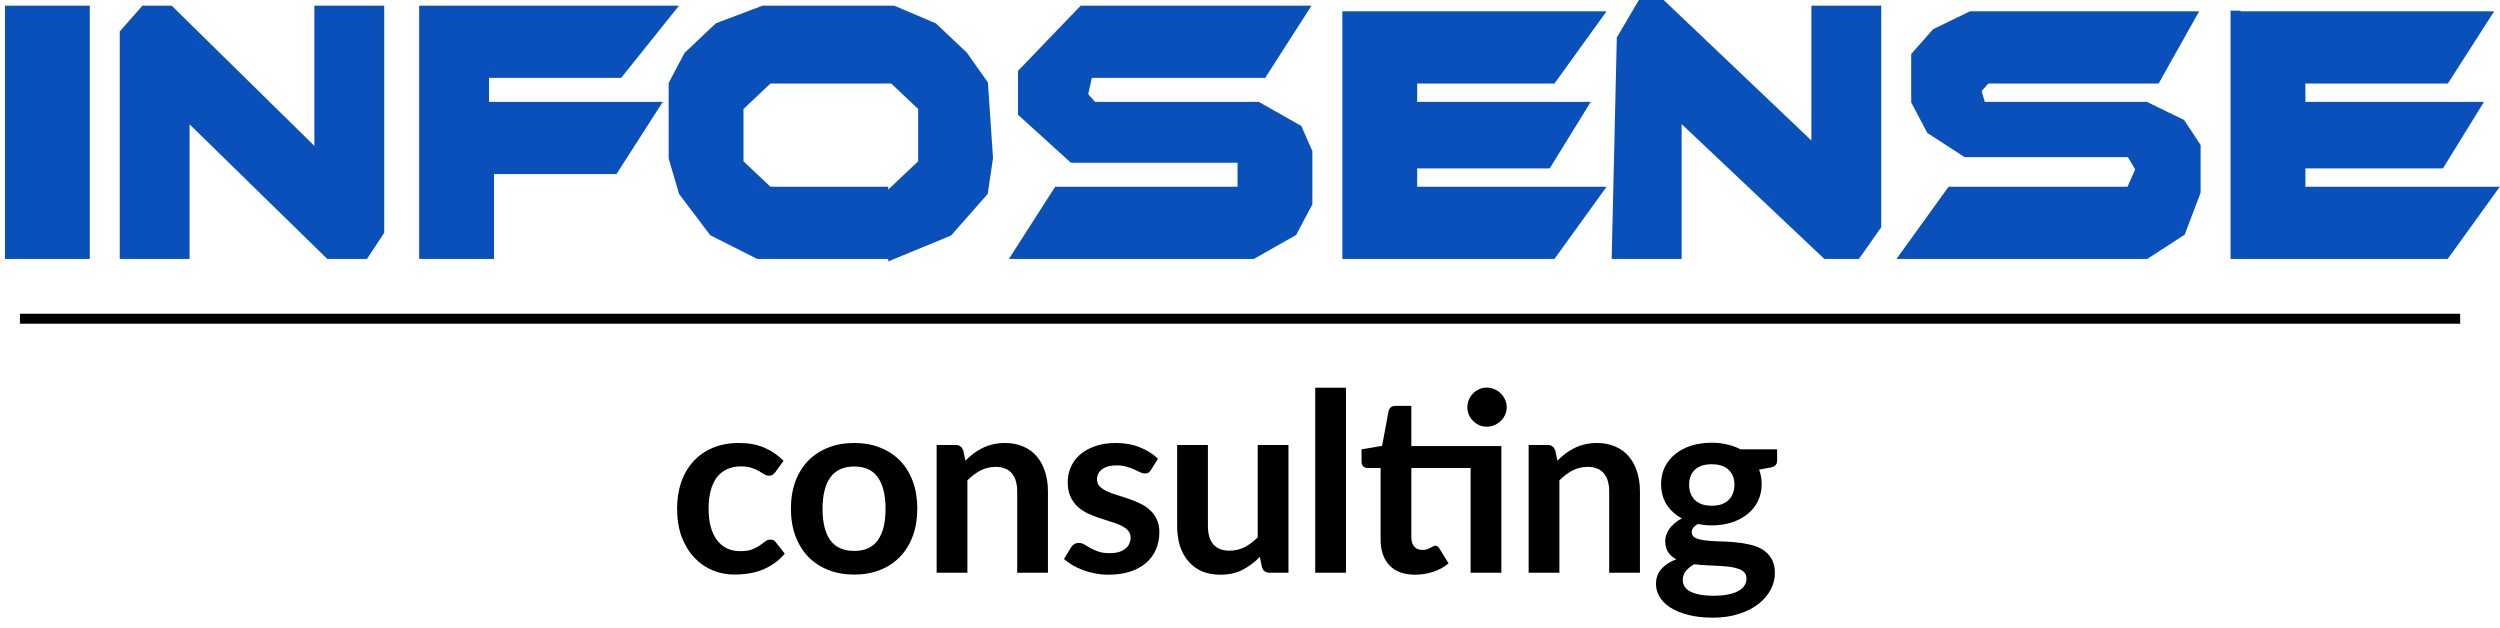
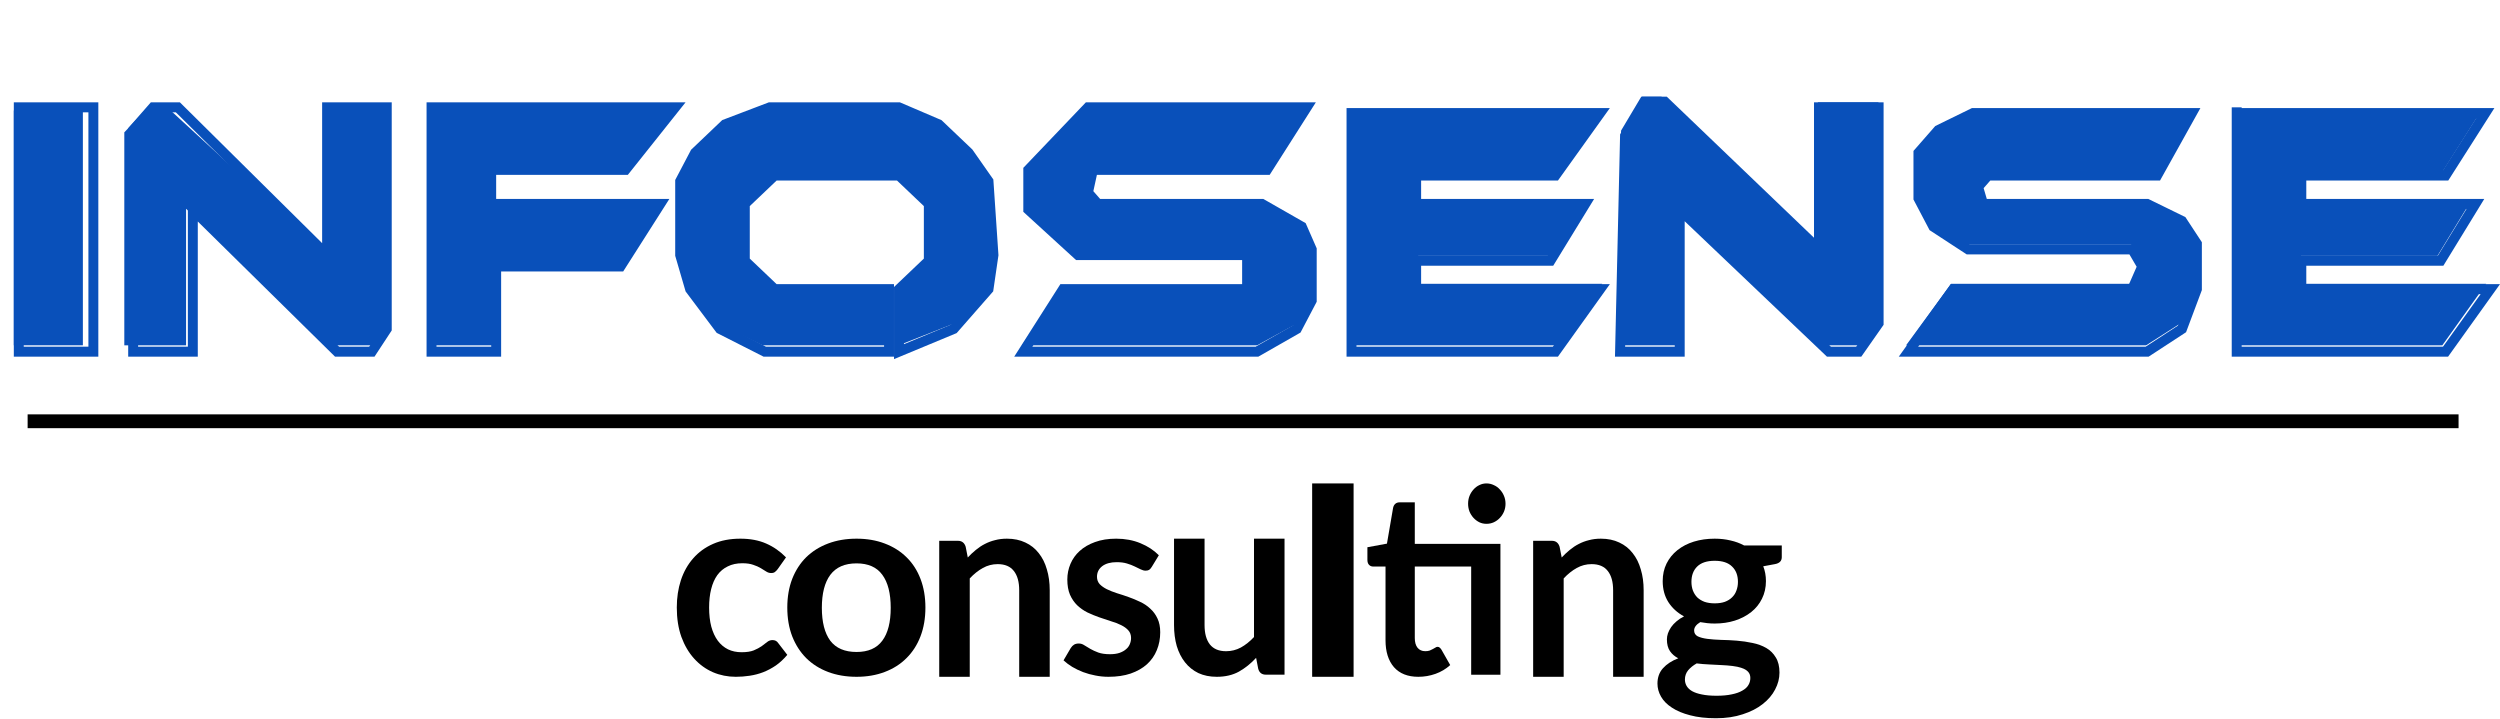
- <svg xmlns="http://www.w3.org/2000/svg" width="251" height="63" viewBox="0 0 251 63" fill="none">
-   <path d="M8.515 25.5H1V1.068H8.515V25.5Z" fill="#0950BA" />
-   <path d="M18.535 25.5H12.523V3.341L14.527 1.068H17.032L32.062 15.841V1.068H38.074V23.227L36.571 25.5H33.064L18.535 11.296V25.5Z" fill="#0950BA" />
-   <path d="M49.097 25.5H42.584V1.068H67.133L62.123 7.318H48.596V10.727H65.63L61.622 16.977H49.097V25.5Z" fill="#0950BA" />
-   <path d="M74.147 16.409L77.153 19.25H88.676V25.5H76.151L71.642 23.227L68.636 19.25L67.634 15.841V8.455L69.137 5.614L72.143 2.773L76.652 1.068H89.678L93.686 2.773L96.692 5.614L98.696 8.455L99.197 15.841L98.696 19.25L95.189 23.227L89.678 25.5V19.25L92.684 16.409V10.727L89.678 7.886H77.153L74.147 10.727V16.409Z" fill="#0950BA" />
-   <path d="M106.211 19.25L102.203 25.5H125.75L129.759 23.227L131.262 20.386V15.273L130.26 13L126.252 10.727H109.718L108.716 9.591L109.217 7.318H126.753L130.761 1.068H108.716L102.704 7.318V11.296L107.714 15.841H124.748V19.25H106.211Z" fill="#0950BA" />
-   <path d="M155.811 25.5H135.27V1.636H160.32L155.811 7.886H141.783V10.727H158.817L155.31 16.409H141.783V19.25H160.32L155.811 25.5Z" fill="#0950BA" />
-   <path d="M168.336 25.5H162.324L162.825 3.909L164.829 0.5H166.833L182.364 15.273V1.068H188.376V22.659L186.372 25.5H183.366L168.336 11.296V25.5Z" fill="#0950BA" />
-   <path d="M213.928 15.273H198.396H197.394L193.887 13L192.384 10.159V5.614L194.388 3.341L197.895 1.636H219.94L216.433 7.886H199.398L198.396 9.023L198.897 10.727H215.431L218.938 12.432L220.441 14.704V19.25L218.938 23.227L215.431 25.5H191.382L195.891 19.25H213.928L214.93 16.977L213.928 15.273Z" fill="#0950BA" />
-   <path d="M245.491 25.5H224.449V1.636H249.499L245.491 7.886H230.962V10.727H248.497L244.99 16.409H230.962V19.25H250L245.491 25.5Z" fill="#0950BA" />
-   <path fill-rule="evenodd" clip-rule="evenodd" d="M164.543 0H167.033L181.864 14.107V0.568H188.876V22.818L186.631 26H183.167L168.836 12.456V26H161.812L162.328 3.768L164.543 0ZM165.115 1L163.322 4.051L162.836 25H167.836V10.135L183.565 25H186.113L187.876 22.5V1.568H182.864V16.438L166.633 1H165.115ZM0.5 0.568H9.015V26H0.5V0.568ZM1.5 1.568V25H8.015V1.568H1.5ZM14.301 0.568H17.237L31.562 14.648V0.568H38.574V23.378L36.84 26H32.861L19.035 12.483V26H12.023V3.152L14.301 0.568ZM14.753 1.568L13.023 3.53V25H18.035V10.107L33.268 25H36.303L37.574 23.077V1.568H32.562V17.033L16.828 1.568H14.753ZM42.084 0.568H68.174L62.363 7.818H49.096V10.227H66.544L61.895 17.477H49.597V26H42.084V0.568ZM43.084 1.568V25H48.597V16.477H61.348L64.715 11.227H48.096V6.818H61.883L66.091 1.568H43.084ZM76.561 0.568H89.78L93.964 2.348L97.072 5.285L99.186 8.281L99.7 15.861L99.169 19.469L95.487 23.645L89.178 26.247V19.035L92.184 16.194V10.943L89.479 8.386H77.352L74.647 10.943V16.194L77.352 18.75H89.176V26H76.032L71.313 23.622L68.182 19.479L67.134 15.913V8.33L68.733 5.307L71.872 2.34L76.561 0.568ZM76.743 1.568L72.413 3.205L69.54 5.92L68.134 8.579V15.769L69.09 19.021L71.971 22.833L76.27 25H88.176V19.75H76.954L73.647 16.625V10.512L76.954 7.386H89.877L93.184 10.512V16.625L90.178 19.465V24.753L94.891 22.809L98.223 19.031L98.695 15.821L98.207 8.628L96.312 5.943L93.408 3.198L89.576 1.568H76.743ZM108.503 0.568H131.675L127.026 7.818H109.619L109.259 9.451L109.944 10.227H126.383L130.65 12.647L131.762 15.167V20.511L130.132 23.59L125.882 26H101.289L105.938 18.75H124.248V16.341H107.521L102.204 11.517V7.117L108.503 0.568ZM108.929 1.568L103.204 7.52V11.074L107.907 15.341H125.248V19.75H106.485L103.118 25H125.619L129.385 22.864L130.762 20.262V15.378L129.869 13.353L126.12 11.227H109.493L108.173 9.731L108.816 6.818H126.479L129.846 1.568H108.929ZM223.949 1.068H224.949V1.136H250.414L245.764 8.386H231.462V10.227H249.393L245.269 16.909H231.462V18.75H250.977L245.747 26H223.949V1.068ZM224.949 2.136V25H245.235L249.023 19.75H230.462V15.909H244.711L247.601 11.227H230.462V7.386H245.218L248.584 2.136H224.949ZM134.77 1.136H161.297L156.067 8.386H142.283V10.227H159.713L155.589 16.909H142.283V18.75H161.297L156.067 26H134.77V1.136ZM135.77 2.136V25H155.555L159.343 19.75H141.283V15.909H155.031L157.921 11.227H141.283V7.386H155.555L159.343 2.136H135.77ZM197.78 1.136H220.794L216.725 8.386H199.624L198.954 9.146L199.272 10.227H215.546L219.279 12.042L220.941 14.554V19.341L219.347 23.558L215.578 26H190.405L195.636 18.75H213.602L214.369 17.01L213.641 15.773H197.247L193.506 13.349L191.884 10.283V5.425L194.08 2.935L197.78 1.136ZM198.01 2.136L194.697 3.747L192.884 5.803V10.035L194.268 12.651L197.542 14.773H214.214L215.49 16.945L214.254 19.75H196.147L192.36 25H215.283L218.528 22.897L219.941 19.159V14.855L218.596 12.822L215.316 11.227H198.523L197.839 8.899L199.173 7.386H216.14L219.086 2.136H198.01Z" fill="#0950BA" />
-   <path d="M77.855 47.388C77.764 47.504 77.672 47.596 77.58 47.663C77.497 47.729 77.372 47.763 77.205 47.763C77.047 47.763 76.893 47.717 76.743 47.625C76.593 47.525 76.414 47.417 76.205 47.3C75.997 47.175 75.747 47.067 75.455 46.975C75.172 46.875 74.818 46.825 74.393 46.825C73.851 46.825 73.376 46.925 72.968 47.125C72.559 47.317 72.218 47.596 71.943 47.962C71.676 48.329 71.476 48.775 71.343 49.3C71.209 49.817 71.143 50.404 71.143 51.062C71.143 51.746 71.214 52.354 71.355 52.888C71.505 53.421 71.718 53.871 71.993 54.237C72.268 54.596 72.601 54.871 72.993 55.062C73.384 55.246 73.826 55.337 74.318 55.337C74.809 55.337 75.205 55.279 75.505 55.163C75.814 55.038 76.072 54.904 76.28 54.763C76.489 54.612 76.668 54.479 76.818 54.362C76.976 54.237 77.151 54.175 77.343 54.175C77.593 54.175 77.78 54.271 77.905 54.462L78.793 55.587C78.451 55.987 78.08 56.325 77.68 56.6C77.28 56.867 76.864 57.083 76.43 57.25C76.005 57.408 75.564 57.521 75.105 57.587C74.655 57.654 74.205 57.688 73.755 57.688C72.964 57.688 72.218 57.542 71.518 57.25C70.818 56.95 70.205 56.517 69.68 55.95C69.155 55.383 68.739 54.692 68.43 53.875C68.13 53.05 67.98 52.112 67.98 51.062C67.98 50.121 68.114 49.25 68.38 48.45C68.655 47.642 69.055 46.946 69.58 46.362C70.105 45.771 70.755 45.308 71.53 44.975C72.305 44.642 73.197 44.475 74.205 44.475C75.164 44.475 76.001 44.629 76.718 44.938C77.443 45.246 78.093 45.688 78.668 46.263L77.855 47.388Z" fill="black" />
-   <path d="M85.771 44.475C86.721 44.475 87.584 44.629 88.359 44.938C89.142 45.246 89.808 45.683 90.359 46.25C90.917 46.817 91.346 47.508 91.646 48.325C91.946 49.142 92.096 50.054 92.096 51.062C92.096 52.079 91.946 52.996 91.646 53.812C91.346 54.629 90.917 55.325 90.359 55.9C89.808 56.475 89.142 56.917 88.359 57.225C87.584 57.533 86.721 57.688 85.771 57.688C84.813 57.688 83.942 57.533 83.159 57.225C82.375 56.917 81.704 56.475 81.146 55.9C80.596 55.325 80.167 54.629 79.859 53.812C79.558 52.996 79.409 52.079 79.409 51.062C79.409 50.054 79.558 49.142 79.859 48.325C80.167 47.508 80.596 46.817 81.146 46.25C81.704 45.683 82.375 45.246 83.159 44.938C83.942 44.629 84.813 44.475 85.771 44.475ZM85.771 55.312C86.838 55.312 87.625 54.954 88.133 54.237C88.65 53.521 88.909 52.471 88.909 51.087C88.909 49.704 88.65 48.65 88.133 47.925C87.625 47.2 86.838 46.837 85.771 46.837C84.688 46.837 83.883 47.204 83.359 47.938C82.842 48.663 82.584 49.712 82.584 51.087C82.584 52.462 82.842 53.513 83.359 54.237C83.883 54.954 84.688 55.312 85.771 55.312Z" fill="black" />
-   <path d="M96.927 46.25C97.185 45.992 97.456 45.754 97.739 45.538C98.031 45.312 98.335 45.125 98.651 44.975C98.977 44.817 99.322 44.696 99.689 44.612C100.056 44.521 100.456 44.475 100.889 44.475C101.589 44.475 102.21 44.596 102.752 44.837C103.293 45.071 103.743 45.404 104.102 45.837C104.468 46.263 104.743 46.775 104.927 47.375C105.118 47.967 105.214 48.621 105.214 49.337V57.5H102.127V49.337C102.127 48.554 101.947 47.95 101.589 47.525C101.231 47.092 100.685 46.875 99.951 46.875C99.418 46.875 98.918 46.996 98.451 47.237C97.985 47.479 97.543 47.808 97.126 48.225V57.5H94.039V44.675H95.927C96.326 44.675 96.589 44.862 96.714 45.237L96.927 46.25Z" fill="black" />
-   <path d="M115.563 47.175C115.48 47.308 115.392 47.404 115.3 47.462C115.209 47.513 115.092 47.538 114.95 47.538C114.8 47.538 114.638 47.496 114.463 47.413C114.296 47.329 114.1 47.237 113.875 47.138C113.65 47.029 113.392 46.933 113.1 46.85C112.817 46.767 112.48 46.725 112.088 46.725C111.48 46.725 111 46.854 110.65 47.112C110.309 47.371 110.138 47.708 110.138 48.125C110.138 48.4 110.225 48.633 110.4 48.825C110.584 49.008 110.821 49.171 111.113 49.312C111.413 49.454 111.75 49.583 112.125 49.7C112.5 49.808 112.88 49.929 113.263 50.062C113.655 50.196 114.038 50.35 114.413 50.525C114.788 50.692 115.121 50.908 115.413 51.175C115.713 51.433 115.95 51.746 116.125 52.112C116.309 52.479 116.4 52.921 116.4 53.438C116.4 54.054 116.288 54.625 116.063 55.15C115.846 55.667 115.521 56.117 115.088 56.5C114.655 56.875 114.117 57.171 113.475 57.388C112.842 57.596 112.109 57.7 111.275 57.7C110.834 57.7 110.4 57.658 109.975 57.575C109.559 57.5 109.155 57.392 108.763 57.25C108.38 57.108 108.021 56.942 107.688 56.75C107.363 56.558 107.075 56.35 106.825 56.125L107.538 54.95C107.63 54.808 107.738 54.7 107.863 54.625C107.988 54.55 108.146 54.513 108.338 54.513C108.53 54.513 108.709 54.567 108.875 54.675C109.05 54.783 109.25 54.9 109.475 55.025C109.7 55.15 109.963 55.267 110.263 55.375C110.571 55.483 110.959 55.538 111.425 55.538C111.792 55.538 112.105 55.496 112.363 55.413C112.63 55.321 112.846 55.204 113.013 55.062C113.188 54.921 113.313 54.758 113.388 54.575C113.471 54.383 113.513 54.188 113.513 53.987C113.513 53.688 113.421 53.442 113.238 53.25C113.063 53.058 112.825 52.892 112.525 52.75C112.234 52.608 111.896 52.483 111.513 52.375C111.138 52.258 110.75 52.133 110.35 52C109.959 51.867 109.571 51.712 109.188 51.538C108.813 51.354 108.475 51.125 108.175 50.85C107.884 50.575 107.646 50.237 107.463 49.837C107.288 49.438 107.2 48.954 107.2 48.388C107.2 47.862 107.305 47.362 107.513 46.888C107.721 46.413 108.025 46 108.425 45.65C108.834 45.292 109.338 45.008 109.938 44.8C110.546 44.583 111.246 44.475 112.038 44.475C112.921 44.475 113.725 44.621 114.45 44.913C115.175 45.204 115.78 45.587 116.263 46.062L115.563 47.175Z" fill="black" />
-   <path d="M129.362 44.675V57.5H127.474C127.066 57.5 126.807 57.312 126.699 56.938L126.487 55.913C125.962 56.446 125.383 56.879 124.749 57.212C124.116 57.538 123.37 57.7 122.512 57.7C121.812 57.7 121.191 57.583 120.649 57.35C120.116 57.108 119.666 56.771 119.299 56.337C118.932 55.904 118.653 55.392 118.462 54.8C118.278 54.2 118.187 53.542 118.187 52.825V44.675H121.274V52.825C121.274 53.608 121.453 54.217 121.812 54.65C122.178 55.075 122.724 55.288 123.449 55.288C123.982 55.288 124.482 55.171 124.949 54.938C125.416 54.696 125.858 54.367 126.274 53.95V44.675H129.362Z" fill="black" />
-   <path d="M135.135 38.925V57.5H132.048V38.925H135.135Z" fill="black" />
-   <path d="M150.737 57.5H147.649V46.987H141.699V53.938C141.699 54.337 141.795 54.65 141.987 54.875C142.187 55.1 142.458 55.212 142.799 55.212C142.991 55.212 143.149 55.192 143.274 55.15C143.408 55.1 143.52 55.05 143.612 55C143.712 54.95 143.799 54.904 143.874 54.862C143.949 54.812 144.024 54.788 144.099 54.788C144.191 54.788 144.266 54.812 144.324 54.862C144.383 54.904 144.445 54.971 144.512 55.062L145.437 56.562C144.987 56.938 144.47 57.221 143.887 57.413C143.303 57.604 142.699 57.7 142.074 57.7C140.958 57.7 140.099 57.388 139.499 56.763C138.908 56.129 138.612 55.258 138.612 54.15V46.987H137.299C137.133 46.987 136.991 46.933 136.874 46.825C136.757 46.717 136.699 46.554 136.699 46.337V45.112L138.762 44.763L139.412 41.275C139.453 41.108 139.533 40.979 139.649 40.888C139.766 40.796 139.916 40.75 140.099 40.75H141.699V44.788H150.737V57.5ZM151.274 40.888C151.274 41.154 151.22 41.408 151.112 41.65C151.003 41.883 150.858 42.087 150.674 42.263C150.499 42.438 150.287 42.579 150.037 42.688C149.795 42.788 149.537 42.837 149.262 42.837C148.995 42.837 148.745 42.788 148.512 42.688C148.278 42.579 148.074 42.438 147.899 42.263C147.724 42.087 147.582 41.883 147.474 41.65C147.374 41.408 147.324 41.154 147.324 40.888C147.324 40.612 147.374 40.358 147.474 40.125C147.582 39.883 147.724 39.675 147.899 39.5C148.074 39.317 148.278 39.175 148.512 39.075C148.745 38.967 148.995 38.913 149.262 38.913C149.537 38.913 149.795 38.967 150.037 39.075C150.287 39.175 150.499 39.317 150.674 39.5C150.858 39.675 151.003 39.883 151.112 40.125C151.22 40.358 151.274 40.612 151.274 40.888Z" fill="black" />
-   <path d="M156.363 46.25C156.621 45.992 156.892 45.754 157.176 45.538C157.467 45.312 157.771 45.125 158.088 44.975C158.413 44.817 158.759 44.696 159.126 44.612C159.492 44.521 159.892 44.475 160.326 44.475C161.026 44.475 161.646 44.596 162.188 44.837C162.73 45.071 163.18 45.404 163.538 45.837C163.905 46.263 164.18 46.775 164.363 47.375C164.555 47.967 164.651 48.621 164.651 49.337V57.5H161.563V49.337C161.563 48.554 161.384 47.95 161.026 47.525C160.667 47.092 160.121 46.875 159.388 46.875C158.855 46.875 158.355 46.996 157.888 47.237C157.421 47.479 156.98 47.808 156.563 48.225V57.5H153.476V44.675H155.363C155.763 44.675 156.026 44.862 156.151 45.237L156.363 46.25Z" fill="black" />
-   <path d="M171.862 50.775C172.245 50.775 172.579 50.725 172.862 50.625C173.145 50.517 173.379 50.371 173.562 50.188C173.754 50.004 173.895 49.783 173.987 49.525C174.087 49.267 174.137 48.983 174.137 48.675C174.137 48.042 173.945 47.542 173.562 47.175C173.187 46.8 172.62 46.612 171.862 46.612C171.104 46.612 170.533 46.8 170.149 47.175C169.774 47.542 169.587 48.042 169.587 48.675C169.587 48.975 169.633 49.254 169.724 49.513C169.824 49.771 169.966 49.996 170.149 50.188C170.341 50.371 170.579 50.517 170.862 50.625C171.154 50.725 171.487 50.775 171.862 50.775ZM175.349 58.075C175.349 57.825 175.274 57.621 175.124 57.462C174.974 57.304 174.77 57.183 174.512 57.1C174.254 57.008 173.949 56.942 173.599 56.9C173.258 56.858 172.891 56.829 172.499 56.812C172.116 56.788 171.716 56.767 171.299 56.75C170.891 56.733 170.491 56.7 170.099 56.65C169.758 56.842 169.479 57.067 169.262 57.325C169.054 57.583 168.949 57.883 168.949 58.225C168.949 58.45 169.004 58.658 169.112 58.85C169.229 59.05 169.408 59.221 169.649 59.362C169.899 59.504 170.22 59.612 170.612 59.688C171.004 59.771 171.483 59.812 172.049 59.812C172.624 59.812 173.12 59.767 173.537 59.675C173.954 59.592 174.295 59.471 174.562 59.312C174.837 59.163 175.037 58.979 175.162 58.763C175.287 58.554 175.349 58.325 175.349 58.075ZM178.424 45.112V46.263C178.424 46.629 178.204 46.854 177.762 46.938L176.612 47.15C176.787 47.592 176.874 48.075 176.874 48.6C176.874 49.233 176.745 49.808 176.487 50.325C176.237 50.833 175.887 51.267 175.437 51.625C174.987 51.983 174.454 52.263 173.837 52.462C173.229 52.654 172.57 52.75 171.862 52.75C171.612 52.75 171.37 52.737 171.137 52.712C170.904 52.688 170.674 52.654 170.449 52.612C170.049 52.854 169.849 53.125 169.849 53.425C169.849 53.683 169.966 53.875 170.199 54C170.441 54.117 170.758 54.2 171.149 54.25C171.541 54.3 171.987 54.333 172.487 54.35C172.987 54.358 173.499 54.383 174.024 54.425C174.549 54.467 175.062 54.542 175.562 54.65C176.062 54.75 176.508 54.913 176.899 55.138C177.291 55.362 177.604 55.671 177.837 56.062C178.079 56.446 178.199 56.942 178.199 57.55C178.199 58.117 178.058 58.667 177.774 59.2C177.499 59.733 177.095 60.208 176.562 60.625C176.037 61.042 175.387 61.375 174.612 61.625C173.845 61.883 172.97 62.013 171.987 62.013C171.02 62.013 170.179 61.917 169.462 61.725C168.745 61.542 168.149 61.292 167.674 60.975C167.199 60.667 166.845 60.308 166.612 59.9C166.379 59.492 166.262 59.067 166.262 58.625C166.262 58.025 166.441 57.525 166.799 57.125C167.166 56.717 167.666 56.392 168.299 56.15C167.958 55.975 167.687 55.742 167.487 55.45C167.287 55.158 167.187 54.775 167.187 54.3C167.187 54.108 167.22 53.913 167.287 53.712C167.362 53.504 167.466 53.3 167.599 53.1C167.741 52.9 167.916 52.712 168.124 52.538C168.333 52.354 168.579 52.192 168.862 52.05C168.212 51.7 167.699 51.233 167.324 50.65C166.958 50.067 166.774 49.383 166.774 48.6C166.774 47.967 166.899 47.396 167.149 46.888C167.408 46.371 167.762 45.933 168.212 45.575C168.67 45.208 169.208 44.929 169.824 44.737C170.449 44.546 171.129 44.45 171.862 44.45C172.412 44.45 172.929 44.508 173.412 44.625C173.895 44.733 174.337 44.896 174.737 45.112H178.424Z" fill="black" />
-   <path fill-rule="evenodd" clip-rule="evenodd" d="M247 32.5H2V31.5H247V32.5Z" fill="black" />
+ <svg xmlns="http://www.w3.org/2000/svg" width="181" height="52" viewBox="0 0 181 52" fill="none">
+   <path d="M6 25H1V8H6V25Z" fill="#0950BA" />
+   <path d="M13.471 25H9V9.581L10.49 8H12.353L23.529 18.279V8H28V23.419L26.882 25H24.274L13.471 15.116V25Z" fill="#0950BA" />
+   <path d="M35.775 25H31V8H49L45.327 12.349H35.408V14.721H47.898L44.959 19.07H35.775V25Z" fill="#0950BA" />
+   <path d="M53.746 18.674L55.937 20.651H64.333V25H55.206L51.921 23.419L49.73 20.651L49 18.279V13.139L50.095 11.163L52.286 9.186L55.571 8H65.064L67.984 9.186L70.175 11.163L71.635 13.139L72 18.279L71.635 20.651L69.079 23.419L65.064 25V20.651L67.254 18.674V14.721L65.064 12.744H55.937L53.746 14.721V18.674Z" fill="#0950BA" />
+   <path d="M76.897 20.651L74 25H91.017L93.914 23.419L95 21.442V17.884L94.276 16.302L91.379 14.721H79.431L78.707 13.93L79.069 12.349H91.741L94.638 8H78.707L74.362 12.349V15.116L77.983 18.279H90.293V20.651H76.897Z" fill="#0950BA" />
+   <path d="M112.76 25H98V8H116L112.76 12.452H102.68V14.476H114.92L112.4 18.524H102.68V20.548H116L112.76 25Z" fill="#0950BA" />
+   <path d="M121.385 25H117L117.366 9.455L118.828 7H120.289L131.616 17.636V7.409H136V22.954L134.54 25H132.347L121.385 14.773V25Z" fill="#0950BA" />
+   <path d="M154.293 17.714H143.069H142.345L139.811 16.095L138.724 14.071V10.833L140.173 9.214L142.708 8H158.638L156.104 12.452H143.793L143.069 13.262L143.432 14.476H155.38L157.914 15.691L159 17.309V20.548L157.914 23.381L155.38 25H138L141.259 20.548H154.293L155.018 18.928L154.293 17.714Z" fill="#0950BA" />
+   <path d="M176.824 25H162V8H179.646L176.824 12.452H166.589V14.476H178.941L176.47 18.524H166.589V20.548H180L176.824 25Z" fill="#0950BA" />
+   <path fill-rule="evenodd" clip-rule="evenodd" d="M118.887 7H120.676L131.334 17.212V7.411H136.372V23.517L134.759 25.821H132.27L121.971 16.017V25.821H116.924L117.295 9.727L118.887 7ZM119.297 7.724L118.009 9.932L117.66 25.097H121.252V14.337L132.556 25.097H134.387L135.655 23.288V8.135H132.053V18.9L120.388 7.724H119.297ZM1 7.411H7.119V25.821H1V7.411ZM1.719 8.135V25.097H6.401V8.135H1.719ZM10.918 7.411H13.027L23.322 17.604V7.411H28.361V23.923L27.115 25.821H24.255L14.32 16.037V25.821H9.281V9.282L10.918 7.411ZM11.243 8.135L9.999 9.555V25.097H13.601V14.317L24.548 25.097H26.729L27.643 23.705V8.135H24.041V19.33L12.733 8.135H11.243ZM30.883 7.411H49.633L45.456 12.659H35.922V14.403H48.462L45.12 19.652H36.282V25.821H30.883V7.411ZM31.602 8.135V25.097H35.564V18.928H44.727L47.147 15.127H35.204V11.936H45.112L48.136 8.135H31.602ZM55.66 7.411H65.159L68.166 8.699L70.4 10.825L71.918 12.994L72.288 18.481L71.907 21.094L69.261 24.116L64.727 26V20.779L66.887 18.722V14.921L64.943 13.071H56.228L54.284 14.921V18.722L56.228 20.573H64.725V25.821H55.28L51.888 24.099L49.638 21.1L48.885 18.519V13.03L50.035 10.842L52.29 8.694L55.66 7.411ZM55.791 8.135L52.679 9.32L50.614 11.286L49.604 13.21V18.415L50.291 20.769L52.361 23.529L55.45 25.097H64.007V21.297H55.942L53.566 19.034V14.609L55.942 12.347H65.229L67.606 14.609V19.034L65.445 21.091V24.918L68.832 23.511L71.227 20.776L71.566 18.453L71.215 13.246L69.854 11.302L67.766 9.315L65.013 8.135H55.791ZM78.615 7.411H95.266L91.925 12.659H79.416L79.158 13.841L79.65 14.403H91.464L94.53 16.155L95.329 17.98V21.847L94.158 24.077L91.104 25.821H73.43L76.771 20.573H89.93V18.829H77.909L74.088 15.337V12.152L78.615 7.411ZM78.921 8.135L74.806 12.443V15.016L78.186 18.105H90.648V21.297H77.164L74.744 25.097H90.914L93.621 23.551L94.61 21.668V18.132L93.968 16.666L91.274 15.127H79.325L78.377 14.044L78.839 11.936H91.532L93.952 8.135H78.921ZM161.577 7.773H162.296V7.823H180.595L177.254 13.071H166.976V14.403H179.862L176.898 19.24H166.976V20.573H181L177.242 25.821H161.577V7.773ZM162.296 8.546V25.097H176.874L179.596 21.297H166.258V18.516H176.497L178.574 15.127H166.258V12.347H176.861L179.281 8.546H162.296ZM97.49 7.823H116.554L112.795 13.071H102.889V14.403H115.415L112.452 19.24H102.889V20.573H116.554L112.795 25.821H97.49V7.823ZM98.209 8.546V25.097H112.427L115.149 21.297H102.171V18.516H112.051L114.127 15.127H102.171V12.347H112.427L115.149 8.546H98.209ZM142.771 7.823H159.31L156.386 13.071H144.097L143.615 13.621L143.844 14.403H155.538L158.222 15.717L159.415 17.536V21.001L158.271 24.053L155.562 25.821H137.472L141.23 20.573H154.141L154.693 19.313L154.17 18.418H142.389L139.701 16.663L138.535 14.444V10.927L140.112 9.125L142.771 7.823ZM142.937 8.546L140.556 9.712L139.253 11.2V14.264L140.248 16.158L142.601 17.694H154.581L155.499 19.266L154.61 21.297H141.598L138.876 25.097H155.349L157.681 23.575L158.697 20.869V17.753L157.73 16.282L155.373 15.127H143.306L142.814 13.442L143.772 12.347H155.965L158.083 8.546H142.937Z" fill="#0950BA" />
+   <path d="M56.306 41.204C56.239 41.293 56.171 41.362 56.103 41.412C56.041 41.463 55.949 41.488 55.825 41.488C55.708 41.488 55.594 41.453 55.483 41.384C55.372 41.309 55.24 41.227 55.086 41.138C54.931 41.044 54.746 40.962 54.531 40.892C54.321 40.816 54.059 40.779 53.745 40.779C53.344 40.779 52.992 40.854 52.69 41.006C52.388 41.151 52.135 41.362 51.932 41.64C51.734 41.917 51.587 42.255 51.488 42.652C51.389 43.043 51.34 43.487 51.34 43.986C51.34 44.503 51.392 44.963 51.497 45.367C51.608 45.771 51.765 46.111 51.969 46.389C52.172 46.66 52.419 46.868 52.709 47.013C52.998 47.152 53.325 47.221 53.689 47.221C54.053 47.221 54.346 47.177 54.568 47.089C54.796 46.994 54.987 46.893 55.141 46.786C55.295 46.673 55.428 46.572 55.539 46.483C55.656 46.389 55.785 46.342 55.927 46.342C56.112 46.342 56.251 46.414 56.343 46.559L57 47.411C56.747 47.713 56.473 47.969 56.177 48.177C55.881 48.379 55.573 48.543 55.252 48.669C54.938 48.789 54.611 48.874 54.272 48.924C53.939 48.975 53.606 49 53.273 49C52.687 49 52.135 48.89 51.617 48.669C51.099 48.442 50.646 48.114 50.258 47.685C49.869 47.256 49.561 46.733 49.333 46.114C49.111 45.49 49 44.781 49 43.986C49 43.273 49.099 42.614 49.296 42.008C49.499 41.397 49.795 40.87 50.184 40.428C50.572 39.981 51.053 39.631 51.627 39.378C52.2 39.126 52.86 39 53.606 39C54.315 39 54.934 39.117 55.465 39.35C56.001 39.583 56.482 39.918 56.907 40.353L56.306 41.204Z" fill="black" />
+   <path d="M62.015 39C62.764 39 63.443 39.117 64.054 39.35C64.671 39.583 65.197 39.914 65.63 40.343C66.071 40.772 66.409 41.296 66.645 41.914C66.882 42.532 67 43.223 67 43.986C67 44.755 66.882 45.449 66.645 46.067C66.409 46.685 66.071 47.212 65.63 47.647C65.197 48.082 64.671 48.417 64.054 48.65C63.443 48.883 62.764 49 62.015 49C61.26 49 60.573 48.883 59.956 48.65C59.338 48.417 58.81 48.082 58.37 47.647C57.936 47.212 57.598 46.685 57.355 46.067C57.118 45.449 57 44.755 57 43.986C57 43.223 57.118 42.532 57.355 41.914C57.598 41.296 57.936 40.772 58.37 40.343C58.81 39.914 59.338 39.583 59.956 39.35C60.573 39.117 61.26 39 62.015 39ZM62.015 47.203C62.855 47.203 63.476 46.931 63.877 46.389C64.284 45.846 64.488 45.052 64.488 44.005C64.488 42.958 64.284 42.16 63.877 41.611C63.476 41.062 62.855 40.788 62.015 40.788C61.161 40.788 60.527 41.066 60.113 41.621C59.706 42.169 59.502 42.964 59.502 44.005C59.502 45.045 59.706 45.84 60.113 46.389C60.527 46.931 61.161 47.203 62.015 47.203Z" fill="black" />
+   <path d="M70.067 40.363C70.252 40.164 70.446 39.982 70.649 39.816C70.858 39.643 71.075 39.499 71.302 39.384C71.535 39.262 71.782 39.169 72.045 39.106C72.307 39.035 72.594 39 72.904 39C73.405 39 73.849 39.093 74.237 39.278C74.625 39.458 74.947 39.713 75.204 40.046C75.466 40.372 75.663 40.766 75.794 41.227C75.931 41.681 76 42.183 76 42.733V49H73.79V42.733C73.79 42.132 73.661 41.668 73.405 41.342C73.148 41.009 72.758 40.843 72.233 40.843C71.851 40.843 71.493 40.935 71.159 41.121C70.825 41.306 70.509 41.559 70.21 41.879V49H68V39.154H69.351C69.638 39.154 69.825 39.297 69.915 39.585L70.067 40.363Z" fill="black" />
+   <path d="M83.388 41.042C83.327 41.142 83.263 41.215 83.196 41.259C83.129 41.297 83.043 41.316 82.94 41.316C82.83 41.316 82.711 41.284 82.584 41.221C82.462 41.158 82.319 41.089 82.154 41.013C81.99 40.931 81.801 40.859 81.587 40.796C81.38 40.733 81.134 40.701 80.847 40.701C80.403 40.701 80.052 40.799 79.796 40.994C79.547 41.19 79.422 41.445 79.422 41.76C79.422 41.968 79.486 42.144 79.614 42.289C79.748 42.428 79.921 42.551 80.134 42.658C80.354 42.765 80.6 42.863 80.875 42.951C81.149 43.033 81.426 43.124 81.706 43.225C81.993 43.326 82.273 43.442 82.547 43.575C82.821 43.701 83.065 43.864 83.278 44.066C83.497 44.261 83.671 44.498 83.799 44.775C83.933 45.052 84 45.386 84 45.777C84 46.243 83.918 46.675 83.753 47.072C83.595 47.462 83.357 47.803 83.04 48.093C82.724 48.376 82.331 48.6 81.862 48.764C81.399 48.921 80.862 49 80.253 49C79.93 49 79.614 48.968 79.303 48.905C78.998 48.849 78.703 48.767 78.416 48.66C78.136 48.553 77.874 48.426 77.63 48.282C77.393 48.137 77.183 47.979 77 47.809L77.521 46.92C77.588 46.813 77.667 46.732 77.758 46.675C77.85 46.618 77.966 46.59 78.106 46.59C78.246 46.59 78.377 46.631 78.499 46.713C78.627 46.795 78.773 46.883 78.937 46.977C79.102 47.072 79.294 47.16 79.513 47.242C79.738 47.324 80.022 47.365 80.363 47.365C80.631 47.365 80.859 47.333 81.048 47.27C81.243 47.201 81.402 47.113 81.523 47.006C81.651 46.899 81.743 46.776 81.798 46.637C81.859 46.492 81.889 46.344 81.889 46.193C81.889 45.966 81.822 45.78 81.688 45.635C81.56 45.49 81.386 45.364 81.167 45.257C80.954 45.15 80.707 45.055 80.427 44.974C80.153 44.885 79.87 44.791 79.577 44.69C79.291 44.589 79.007 44.473 78.727 44.34C78.453 44.202 78.206 44.028 77.987 43.82C77.774 43.612 77.6 43.357 77.466 43.055C77.338 42.752 77.274 42.387 77.274 41.958C77.274 41.561 77.35 41.183 77.502 40.824C77.655 40.465 77.877 40.153 78.17 39.889C78.468 39.617 78.837 39.403 79.275 39.246C79.72 39.082 80.232 39 80.811 39C81.457 39 82.044 39.11 82.574 39.331C83.104 39.551 83.546 39.841 83.9 40.2L83.388 41.042Z" fill="black" />
+   <path d="M93 39V48.846H91.649C91.356 48.846 91.171 48.702 91.094 48.414L90.942 47.628C90.566 48.037 90.151 48.37 89.698 48.626C89.245 48.875 88.711 49 88.096 49C87.595 49 87.151 48.91 86.763 48.731C86.381 48.546 86.059 48.287 85.796 47.954C85.534 47.621 85.334 47.228 85.197 46.773C85.066 46.313 85 45.807 85 45.257V39H87.21V45.257C87.21 45.859 87.338 46.326 87.595 46.658C87.858 46.985 88.248 47.148 88.767 47.148C89.149 47.148 89.507 47.058 89.841 46.879C90.175 46.694 90.491 46.441 90.79 46.121V39H93Z" fill="black" />
+   <path d="M98 35V49H95V35H98Z" fill="black" />
+   <path d="M108.631 48.851H106.513V41.017H102.431V46.196C102.431 46.494 102.496 46.727 102.628 46.895C102.765 47.063 102.951 47.146 103.185 47.146C103.317 47.146 103.425 47.131 103.511 47.1C103.603 47.063 103.68 47.025 103.743 46.988C103.811 46.951 103.871 46.916 103.923 46.886C103.974 46.848 104.026 46.83 104.077 46.83C104.14 46.83 104.192 46.848 104.232 46.886C104.272 46.916 104.315 46.966 104.36 47.035L104.995 48.152C104.686 48.432 104.332 48.643 103.931 48.786C103.531 48.928 103.117 49 102.688 49C101.922 49 101.333 48.767 100.921 48.301C100.515 47.829 100.312 47.181 100.312 46.355V41.017H99.412C99.297 41.017 99.2 40.977 99.12 40.896C99.04 40.815 99 40.694 99 40.533V39.62L100.415 39.359L100.861 36.761C100.89 36.636 100.944 36.54 101.024 36.472C101.104 36.404 101.207 36.369 101.333 36.369H102.431V39.378H108.631V48.851ZM109 36.472C109 36.67 108.963 36.86 108.889 37.04C108.814 37.214 108.714 37.366 108.588 37.496C108.468 37.627 108.323 37.732 108.151 37.813C107.985 37.888 107.808 37.925 107.619 37.925C107.436 37.925 107.265 37.888 107.105 37.813C106.945 37.732 106.804 37.627 106.684 37.496C106.564 37.366 106.467 37.214 106.393 37.04C106.324 36.86 106.29 36.67 106.29 36.472C106.29 36.267 106.324 36.077 106.393 35.904C106.467 35.723 106.564 35.568 106.684 35.438C106.804 35.301 106.945 35.196 107.105 35.121C107.265 35.04 107.436 35 107.619 35C107.808 35 107.985 35.04 108.151 35.121C108.323 35.196 108.468 35.301 108.588 35.438C108.714 35.568 108.814 35.723 108.889 35.904C108.963 36.077 109 36.267 109 36.472Z" fill="black" />
+   <path d="M113.067 40.363C113.252 40.164 113.446 39.982 113.649 39.816C113.858 39.643 114.075 39.499 114.302 39.384C114.535 39.262 114.782 39.169 115.045 39.106C115.307 39.035 115.594 39 115.904 39C116.405 39 116.849 39.093 117.237 39.278C117.625 39.458 117.948 39.713 118.204 40.046C118.466 40.372 118.663 40.766 118.794 41.227C118.932 41.681 119 42.183 119 42.733V49H116.79V42.733C116.79 42.132 116.662 41.668 116.405 41.342C116.149 41.009 115.758 40.843 115.233 40.843C114.851 40.843 114.493 40.935 114.159 41.121C113.825 41.306 113.509 41.559 113.21 41.879V49H111V39.154H112.351C112.638 39.154 112.825 39.297 112.915 39.585L113.067 40.363Z" fill="black" />
+   <path d="M124.144 43.682C124.428 43.682 124.674 43.645 124.884 43.571C125.094 43.491 125.266 43.383 125.402 43.247C125.544 43.111 125.648 42.948 125.716 42.757C125.79 42.565 125.827 42.356 125.827 42.127C125.827 41.659 125.685 41.288 125.402 41.017C125.124 40.74 124.705 40.601 124.144 40.601C123.582 40.601 123.16 40.74 122.877 41.017C122.6 41.288 122.46 41.659 122.46 42.127C122.46 42.349 122.494 42.556 122.563 42.747C122.637 42.939 122.74 43.105 122.877 43.247C123.019 43.383 123.194 43.491 123.403 43.571C123.619 43.645 123.867 43.682 124.144 43.682ZM126.724 49.086C126.724 48.9 126.669 48.749 126.558 48.632C126.447 48.515 126.297 48.425 126.104 48.364C125.913 48.296 125.689 48.246 125.43 48.216C125.176 48.185 124.905 48.163 124.615 48.151C124.332 48.132 124.036 48.117 123.728 48.105C123.426 48.092 123.13 48.068 122.84 48.031C122.586 48.173 122.38 48.339 122.22 48.53C122.066 48.721 121.988 48.944 121.988 49.197C121.988 49.363 122.029 49.517 122.109 49.659C122.195 49.807 122.327 49.934 122.506 50.038C122.692 50.143 122.929 50.224 123.219 50.279C123.508 50.341 123.863 50.372 124.282 50.372C124.708 50.372 125.075 50.338 125.383 50.27C125.691 50.208 125.944 50.119 126.141 50.002C126.345 49.89 126.494 49.755 126.586 49.594C126.679 49.44 126.724 49.27 126.724 49.086ZM129 39.49V40.342C129 40.613 128.836 40.78 128.51 40.841L127.659 40.999C127.788 41.326 127.854 41.683 127.854 42.072C127.854 42.541 127.757 42.966 127.566 43.349C127.381 43.725 127.123 44.046 126.79 44.311C126.457 44.576 126.061 44.783 125.605 44.931C125.155 45.073 124.668 45.144 124.144 45.144C123.958 45.144 123.781 45.135 123.607 45.116C123.434 45.098 123.265 45.073 123.099 45.042C122.803 45.221 122.655 45.421 122.655 45.643C122.655 45.835 122.74 45.977 122.914 46.069C123.093 46.155 123.327 46.217 123.617 46.254C123.906 46.291 124.237 46.316 124.607 46.328C124.976 46.334 125.356 46.353 125.744 46.384C126.133 46.414 126.511 46.47 126.882 46.55C127.252 46.624 127.581 46.745 127.872 46.911C128.162 47.078 128.392 47.306 128.565 47.596C128.744 47.88 128.834 48.246 128.834 48.697C128.834 49.116 128.729 49.523 128.519 49.918C128.316 50.313 128.016 50.665 127.622 50.973C127.234 51.281 126.753 51.528 126.178 51.713C125.611 51.904 124.964 52 124.237 52C123.521 52 122.898 51.929 122.368 51.787C121.838 51.652 121.396 51.467 121.045 51.232C120.694 51.004 120.431 50.739 120.259 50.436C120.086 50.134 120 49.819 120 49.493C120 49.048 120.133 48.678 120.398 48.382C120.669 48.08 121.039 47.839 121.507 47.66C121.255 47.531 121.054 47.358 120.906 47.142C120.758 46.926 120.684 46.643 120.684 46.291C120.684 46.149 120.709 46.004 120.758 45.856C120.813 45.702 120.891 45.551 120.99 45.403C121.094 45.255 121.224 45.116 121.378 44.986C121.532 44.851 121.714 44.73 121.924 44.626C121.442 44.367 121.064 44.021 120.786 43.589C120.515 43.158 120.379 42.652 120.379 42.072C120.379 41.603 120.472 41.181 120.657 40.804C120.848 40.422 121.109 40.098 121.442 39.833C121.782 39.561 122.179 39.355 122.637 39.213C123.099 39.071 123.601 39 124.144 39C124.551 39 124.933 39.043 125.291 39.13C125.648 39.21 125.975 39.33 126.271 39.49H129Z" fill="black" />
+   <path fill-rule="evenodd" clip-rule="evenodd" d="M178 31H2V30H178V31Z" fill="black" />
</svg>
